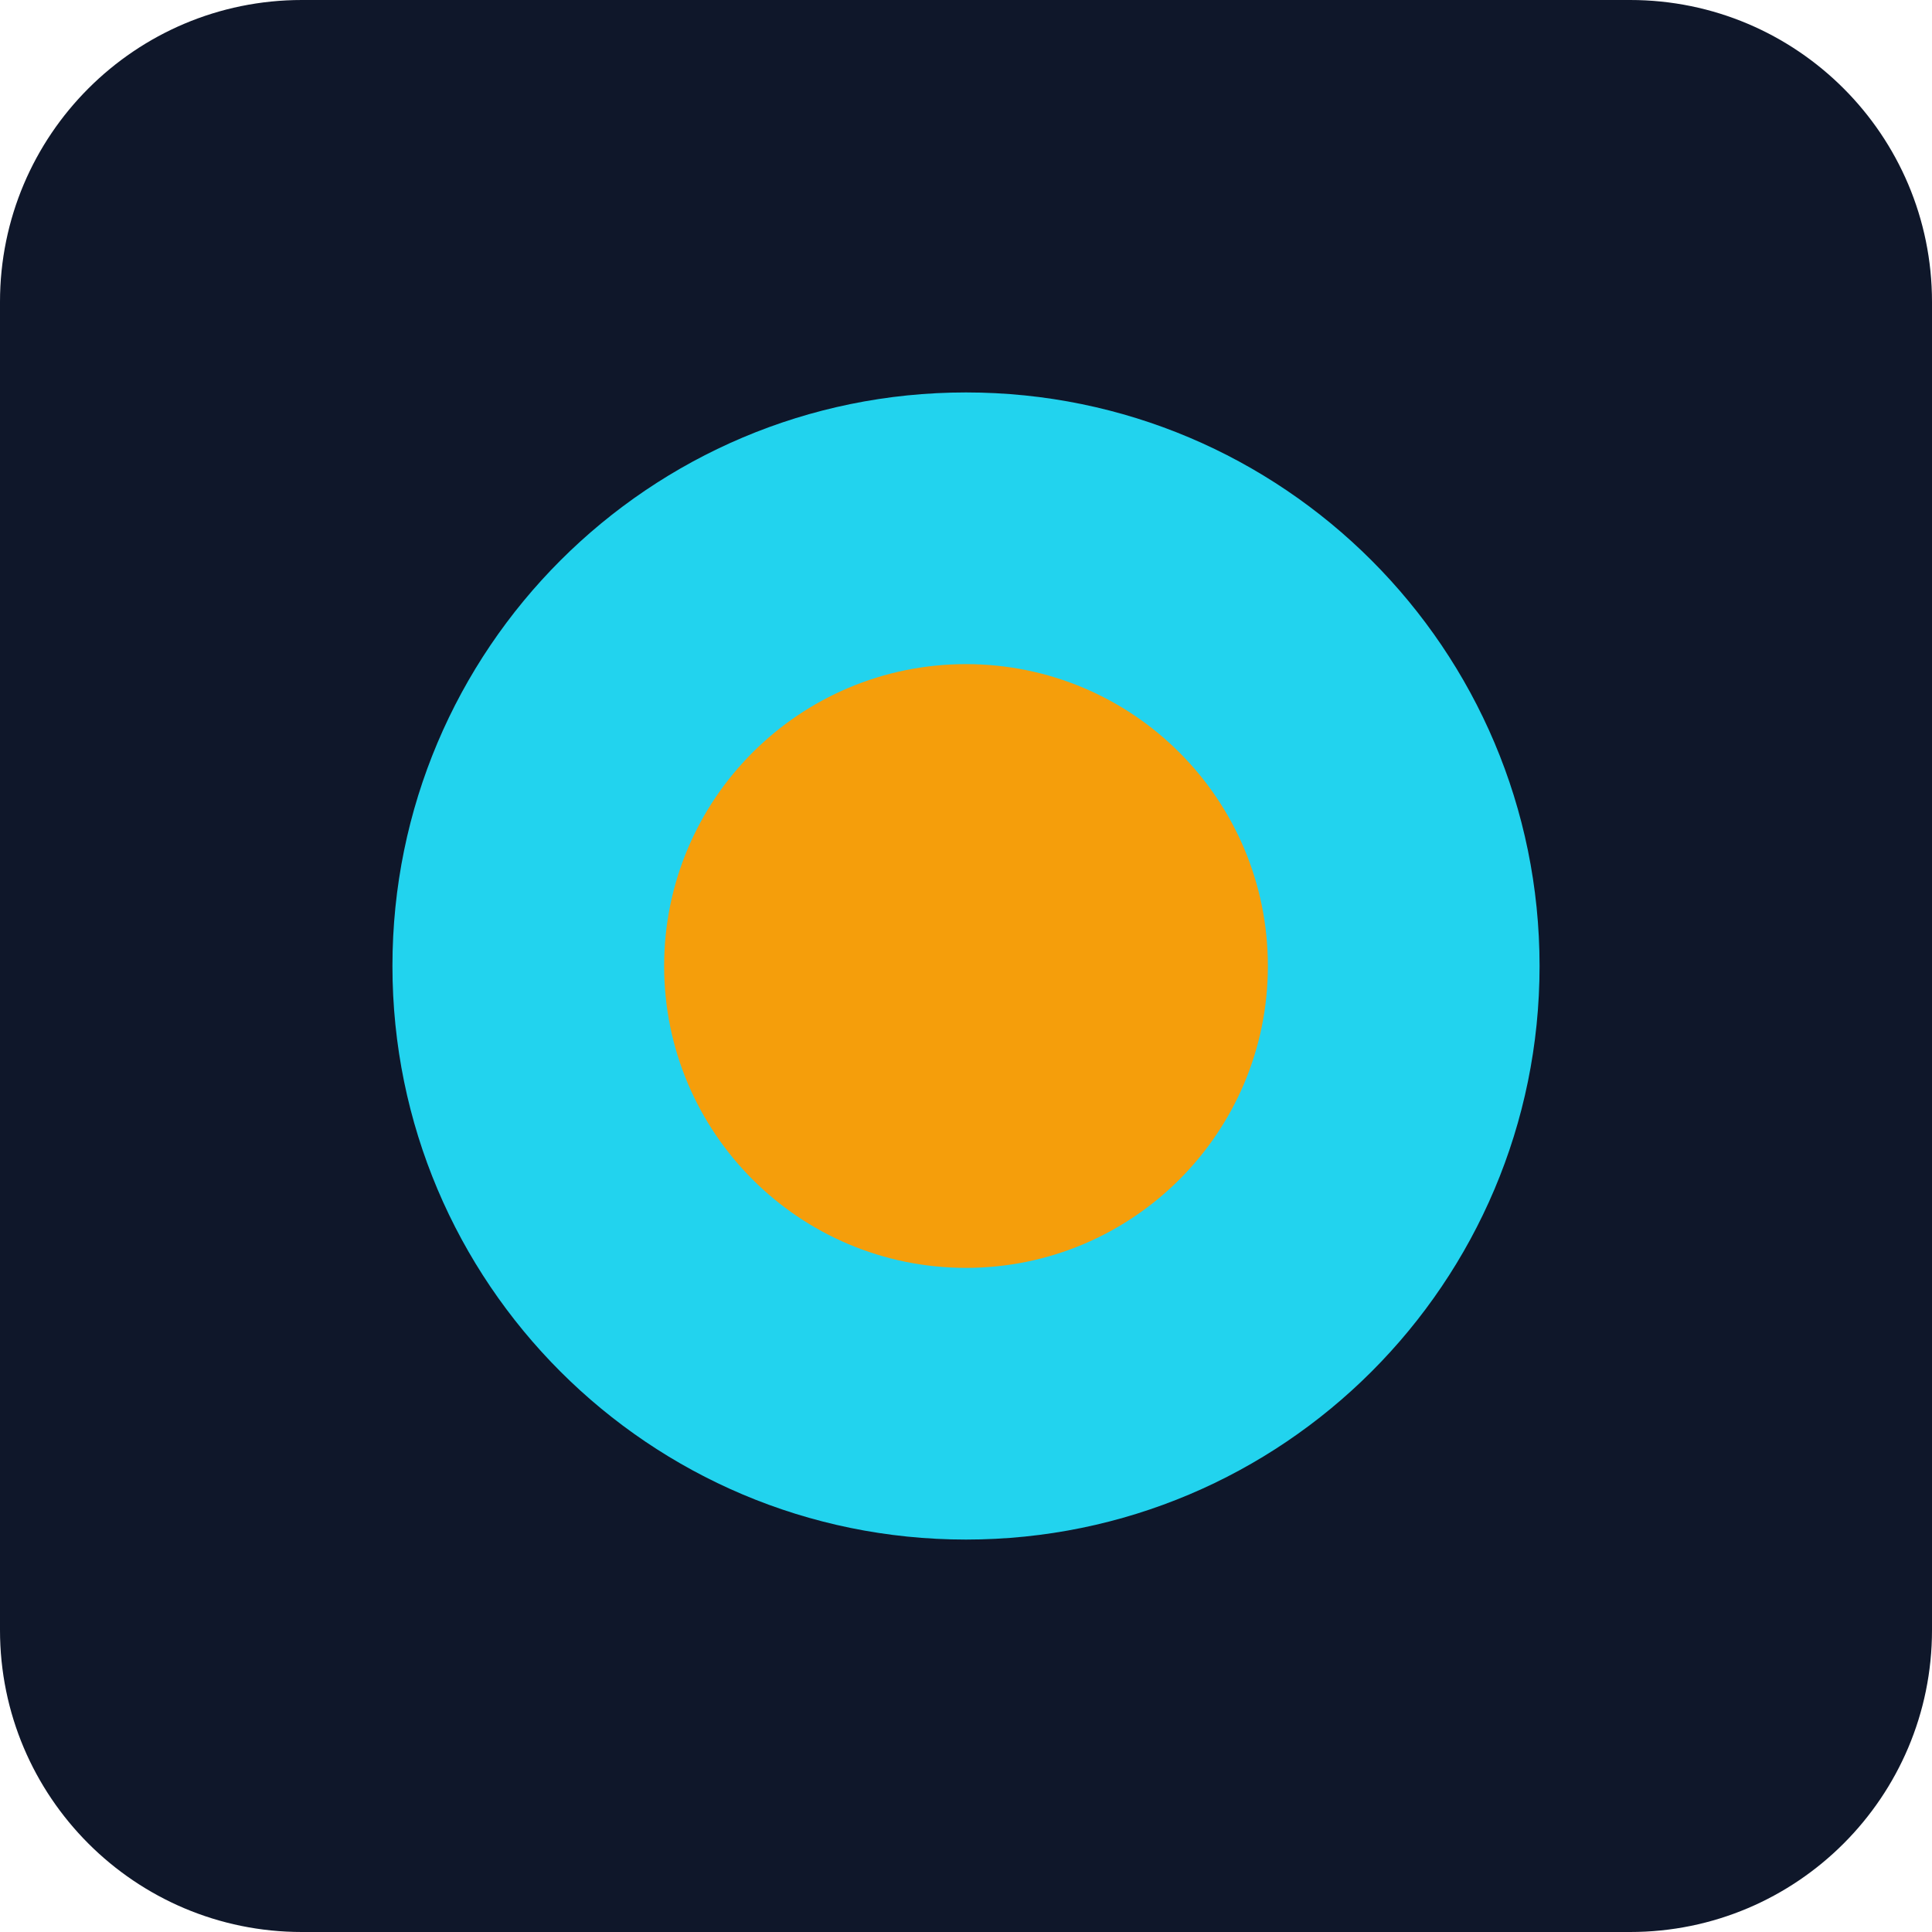
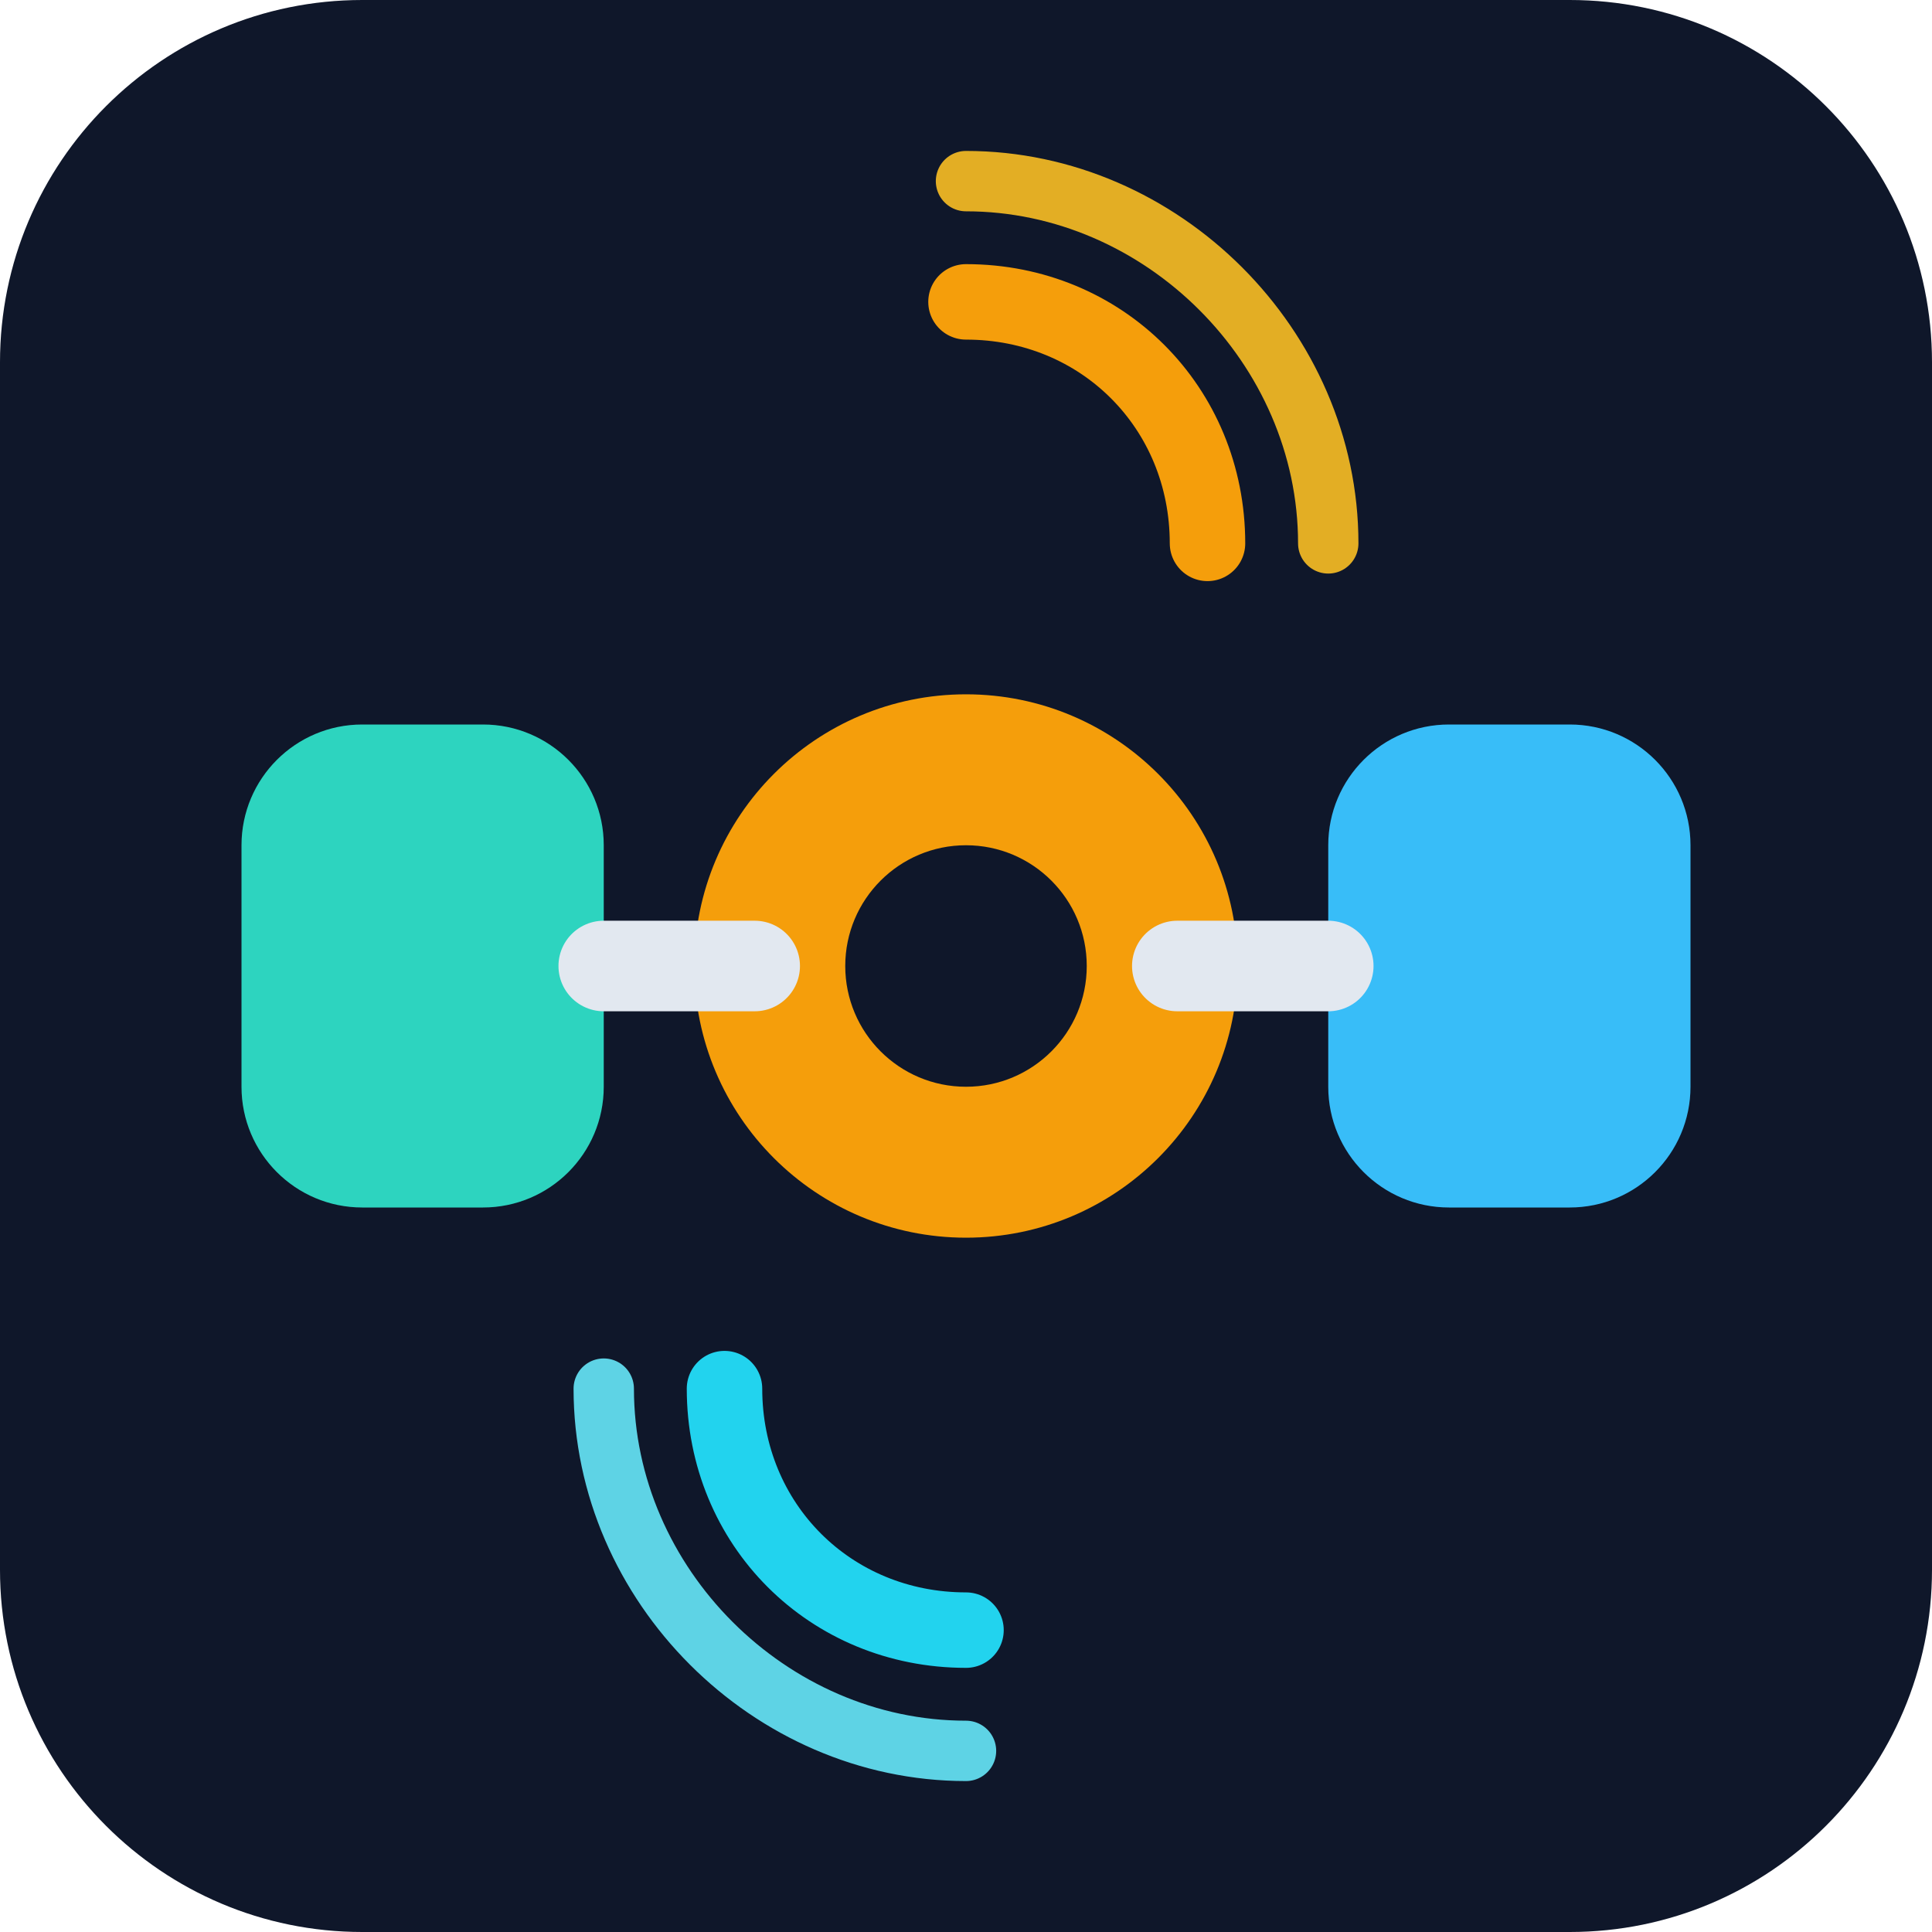
- <svg xmlns="http://www.w3.org/2000/svg" viewBox="0 0 128 128" role="img" aria-label="WLED MQTT Bridge logo">
-   <rect width="128" height="128" rx="20" fill="#0f172a" />
-   <circle cx="64" cy="64" r="38" fill="#22d3ee" />
-   <circle cx="64" cy="64" r="20" fill="#f59e0b" />
+ <svg xmlns="http://www.w3.org/2000/svg" viewBox="0 0 128 128" fill="none" role="img" aria-label="WLED MQTT Bridge logo">
+   <rect width="128" height="128" rx="24" fill="#0f172a" />
+   <rect x="16" y="48" width="24" height="32" rx="8" fill="#2dd4bf" />
+   <rect x="88" y="48" width="24" height="32" rx="8" fill="#38bdf8" />
+   <circle cx="64" cy="64" r="18" fill="#f59e0b" />
+   <path d="M40 64H50M78 64H88" stroke="#e2e8f0" stroke-width="6" stroke-linecap="round" />
+   <circle cx="64" cy="64" r="8" fill="#0f172a" />
+   <path d="M64 20c9 0 16 7 16 16" stroke="#f59e0b" stroke-width="5" stroke-linecap="round" />
+   <path d="M64 12c13 0 24 11 24 24" stroke="#fbbf24" stroke-width="4" stroke-linecap="round" opacity=".9" />
+   <path d="M64 108c-9 0-16-7-16-16" stroke="#22d3ee" stroke-width="5" stroke-linecap="round" />
+   <path d="M64 116c-13 0-24-11-24-24" stroke="#67e8f9" stroke-width="4" stroke-linecap="round" opacity=".9" />
</svg>
